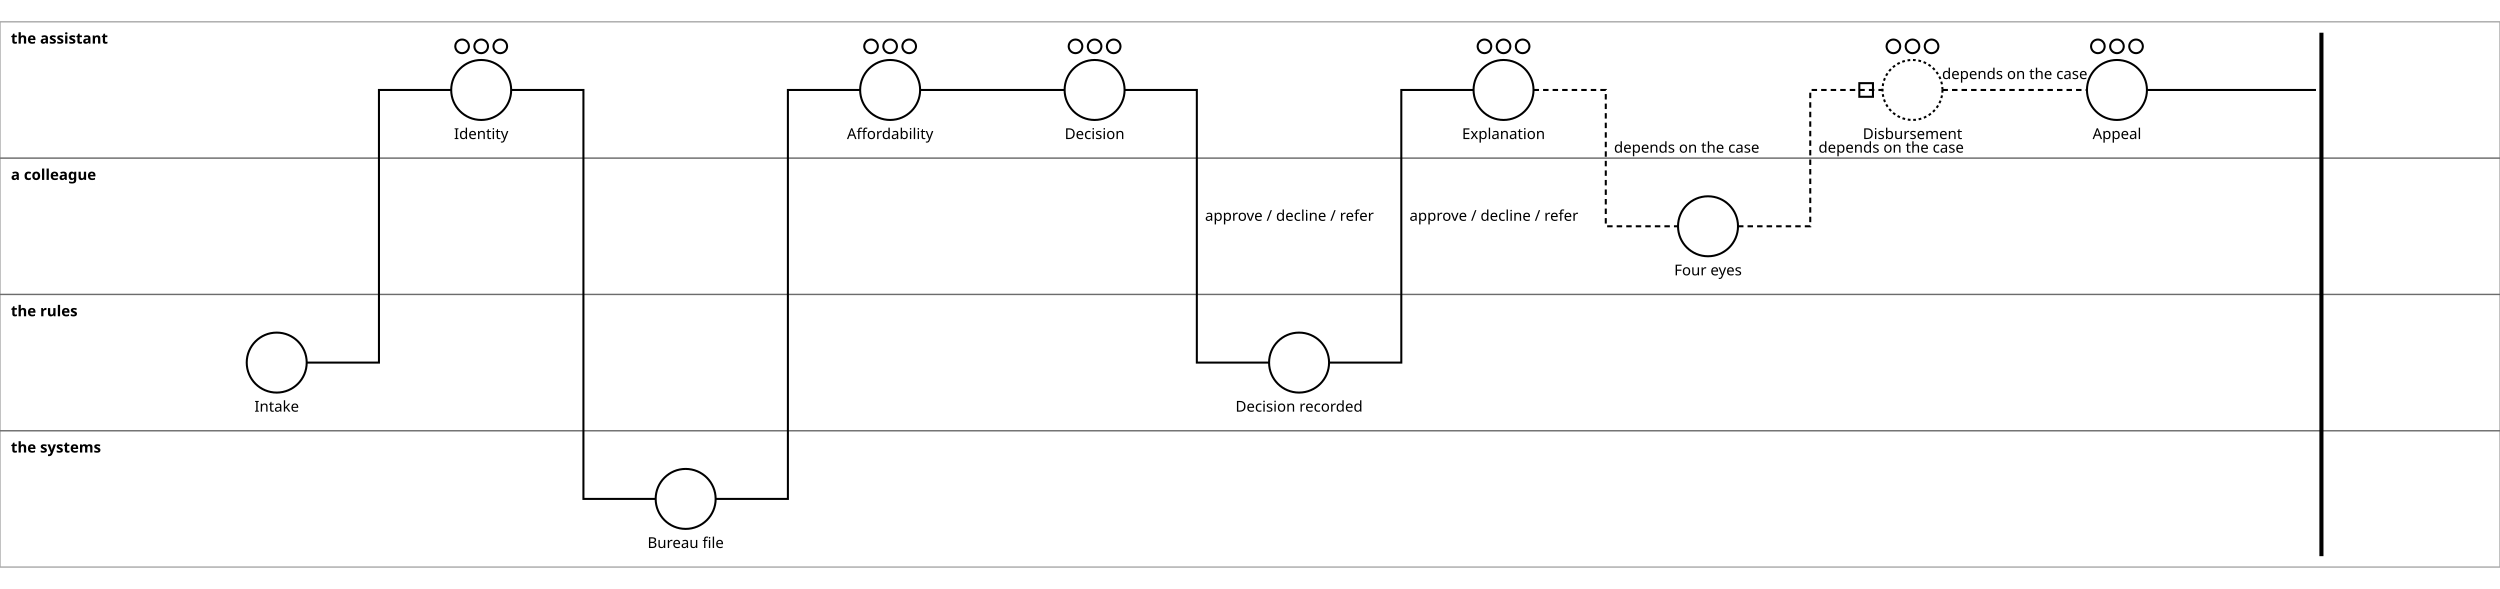
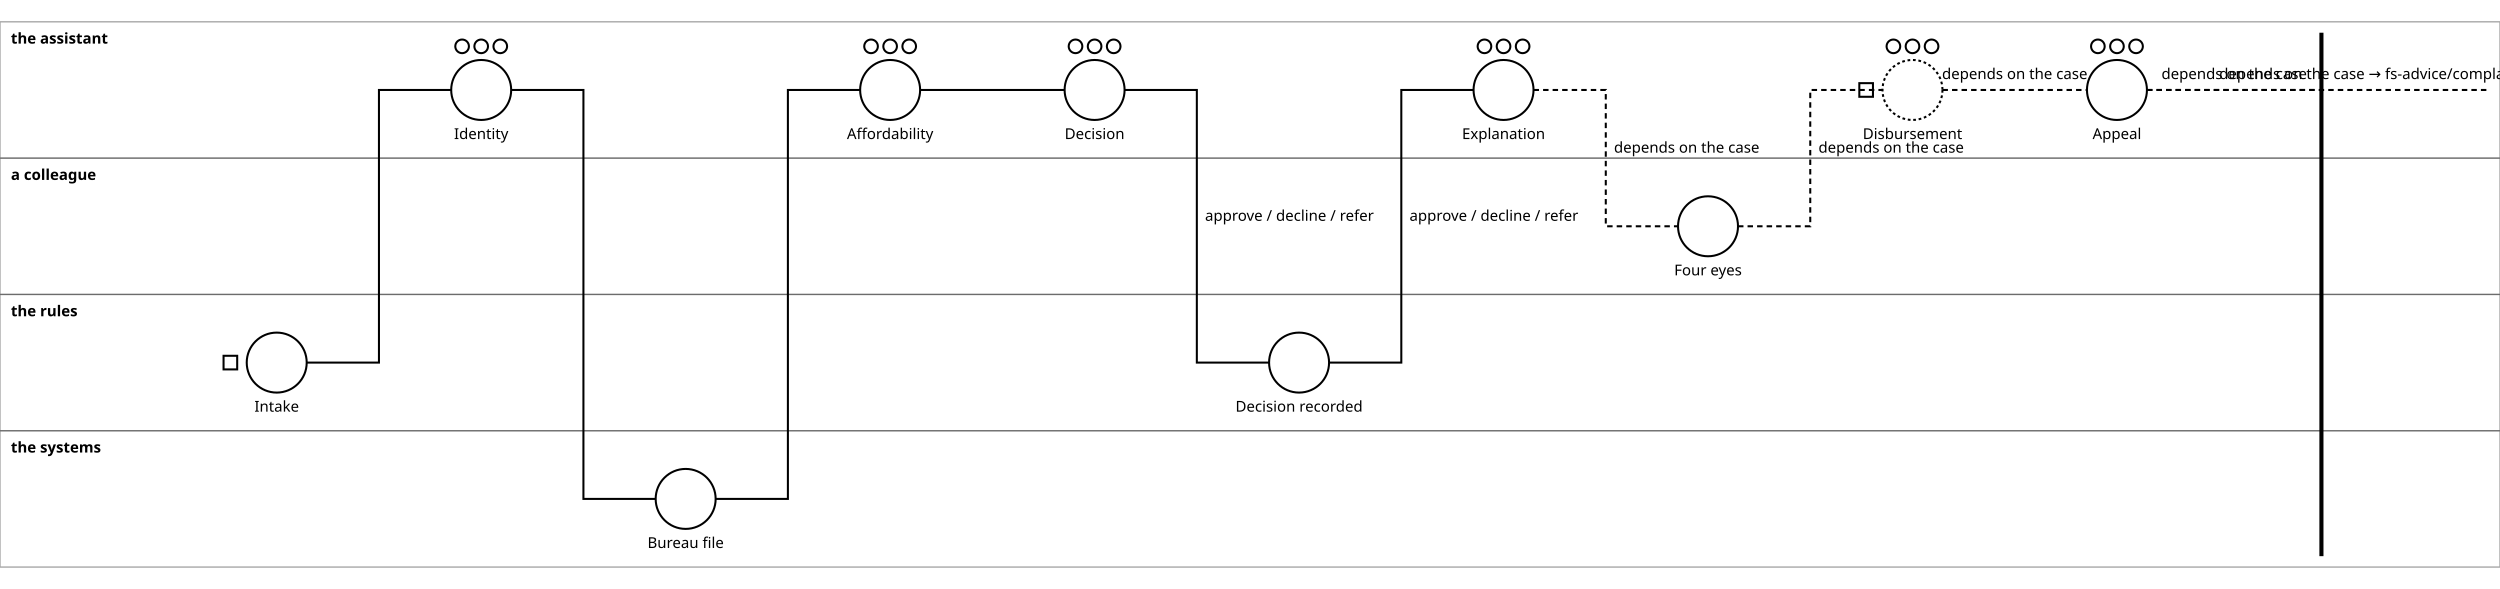
<svg xmlns="http://www.w3.org/2000/svg" viewBox="0 0 1834 432" width="1834" height="432" role="img" aria-labelledby="journey-title" font-family="system-ui, sans-serif" font-size="11" fill="currentColor" stroke="currentColor">
  <style>.lane{fill:none;stroke-opacity:.35}.lane-label{stroke:none;font-weight:700}.edge{fill:none;stroke-width:1.5}.edge--case{stroke-dasharray:4 3}.edge--taken{stroke-width:3}.edge-label{stroke:none}.node{fill:none;stroke-width:1.5}.node--lit{stroke-width:3}.node--irreversible{stroke-dasharray:2 2}.node-label{stroke:none;text-anchor:middle}.point{fill:none;stroke-width:1.5}.end{stroke-width:3}</style>
  <rect class="lane lane--assistant" x="0" y="16" width="1834" height="100" />
  <text class="lane-label" x="8" y="32">the assistant</text>
  <rect class="lane lane--colleague" x="0" y="116" width="1834" height="100" />
  <text class="lane-label" x="8" y="132">a colleague</text>
  <rect class="lane lane--rules" x="0" y="216" width="1834" height="100" />
  <text class="lane-label" x="8" y="232">the rules</text>
  <rect class="lane lane--systems" x="0" y="316" width="1834" height="100" />
  <text class="lane-label" x="8" y="332">the systems</text>
  <path class="edge edge--enumerated" d="M225 266 H278 V66 H331" data-edge="intake-&gt;identity" />
  <path class="edge edge--enumerated" d="M375 66 H428 V366 H481" data-edge="identity-&gt;bureau" />
  <path class="edge edge--enumerated" d="M525 366 H578 V66 H631" data-edge="bureau-&gt;affordability" />
  <path class="edge edge--enumerated" d="M675 66 H781" data-edge="affordability-&gt;decision" />
  <path class="edge edge--enumerated" d="M825 66 H878 V266 H931" data-edge="decision-&gt;record" />
  <text class="edge-label" x="884" y="162" text-anchor="start">approve / decline / refer</text>
  <path class="edge edge--enumerated" d="M975 266 H1028 V66 H1081" data-edge="record-&gt;explanation" />
  <text class="edge-label" x="1034" y="162" text-anchor="start">approve / decline / refer</text>
  <path class="edge edge--case" d="M1125 66 H1178 V166 H1231" data-edge="explanation-&gt;four-eyes" />
  <text class="edge-label" x="1184" y="112" text-anchor="start">depends on the case</text>
  <path class="edge edge--case" d="M1275 166 H1328 V66 H1381" data-edge="four-eyes-&gt;disbursement" />
  <text class="edge-label" x="1334" y="112" text-anchor="start">depends on the case</text>
  <path class="edge edge--case" d="M1425 66 H1531" data-edge="disbursement-&gt;appeal" />
  <text class="edge-label" x="1478" y="58" text-anchor="middle">depends on the case</text>
-   <path class="edge edge--enumerated" d="M1575 66 H1699" data-edge="appeal-&gt;end" />
+   <path class="edge edge--case" d="M1575 66 H1699" data-edge="appeal-&gt;end" />
+   <text class="edge-label" x="1639" y="58" text-anchor="middle">depends on the case</text>
+   <path class="edge edge--case" d="M1575 66 H1826" data-edge="appeal-&gt;handoff:fs-advice/complaints" />
+   <text class="edge-label" x="1628" y="58" text-anchor="start">depends on the case → fs-advice/complaints</text>
  <line class="end" x1="1703" y1="24" x2="1703" y2="408" />
  <circle class="node node--rule" cx="203" cy="266" r="22" data-stage="intake" />
  <text class="node-label" x="203" y="302">Intake</text>
  <circle class="node node--agent" cx="353" cy="66" r="22" data-stage="identity" />
  <text class="node-label" x="353" y="102">Identity</text>
  <circle class="node node--line" cx="503" cy="366" r="22" data-stage="bureau" />
  <text class="node-label" x="503" y="402">Bureau file</text>
  <circle class="node node--agent" cx="653" cy="66" r="22" data-stage="affordability" />
  <text class="node-label" x="653" y="102">Affordability</text>
  <circle class="node node--agent" cx="803" cy="66" r="22" data-stage="decision" />
  <text class="node-label" x="803" y="102">Decision</text>
  <circle class="node node--rule" cx="953" cy="266" r="22" data-stage="record" />
  <text class="node-label" x="953" y="302">Decision recorded</text>
  <circle class="node node--agent" cx="1103" cy="66" r="22" data-stage="explanation" />
  <text class="node-label" x="1103" y="102">Explanation</text>
  <circle class="node node--human" cx="1253" cy="166" r="22" data-stage="four-eyes" />
  <text class="node-label" x="1253" y="202">Four eyes</text>
  <circle class="node node--agent node--irreversible" cx="1403" cy="66" r="22" data-stage="disbursement" />
  <text class="node-label" x="1403" y="102">Disbursement</text>
  <circle class="node node--agent" cx="1553" cy="66" r="22" data-stage="appeal" />
  <text class="node-label" x="1553" y="102">Appeal</text>
+   <rect class="point point--stage-in" x="164" y="261" width="10" height="10" data-point="boundary:intake:stage-in" />
  <circle class="point point--pre-think" cx="339" cy="34" r="5" data-point="loop:identity:pre-think" />
  <circle class="point point--pre-act" cx="353" cy="34" r="5" data-point="loop:identity:pre-act" />
  <circle class="point point--post-act" cx="367" cy="34" r="5" data-point="loop:identity:post-act" />
  <circle class="point point--pre-think" cx="639" cy="34" r="5" data-point="loop:affordability:pre-think" />
  <circle class="point point--pre-act" cx="653" cy="34" r="5" data-point="loop:affordability:pre-act" />
  <circle class="point point--post-act" cx="667" cy="34" r="5" data-point="loop:affordability:post-act" />
  <circle class="point point--pre-think" cx="789" cy="34" r="5" data-point="loop:decision:pre-think" />
  <circle class="point point--pre-act" cx="803" cy="34" r="5" data-point="loop:decision:pre-act" />
  <circle class="point point--post-act" cx="817" cy="34" r="5" data-point="loop:decision:post-act" />
  <circle class="point point--pre-think" cx="1089" cy="34" r="5" data-point="loop:explanation:pre-think" />
  <circle class="point point--pre-act" cx="1103" cy="34" r="5" data-point="loop:explanation:pre-act" />
  <circle class="point point--post-act" cx="1117" cy="34" r="5" data-point="loop:explanation:post-act" />
  <circle class="point point--pre-think" cx="1389" cy="34" r="5" data-point="loop:disbursement:pre-think" />
  <circle class="point point--pre-act" cx="1403" cy="34" r="5" data-point="loop:disbursement:pre-act" />
  <circle class="point point--post-act" cx="1417" cy="34" r="5" data-point="loop:disbursement:post-act" />
  <rect class="point point--stage-in" x="1364" y="61" width="10" height="10" data-point="boundary:disbursement:stage-in" />
  <circle class="point point--pre-think" cx="1539" cy="34" r="5" data-point="loop:appeal:pre-think" />
  <circle class="point point--pre-act" cx="1553" cy="34" r="5" data-point="loop:appeal:pre-act" />
  <circle class="point point--post-act" cx="1567" cy="34" r="5" data-point="loop:appeal:post-act" />
</svg>
